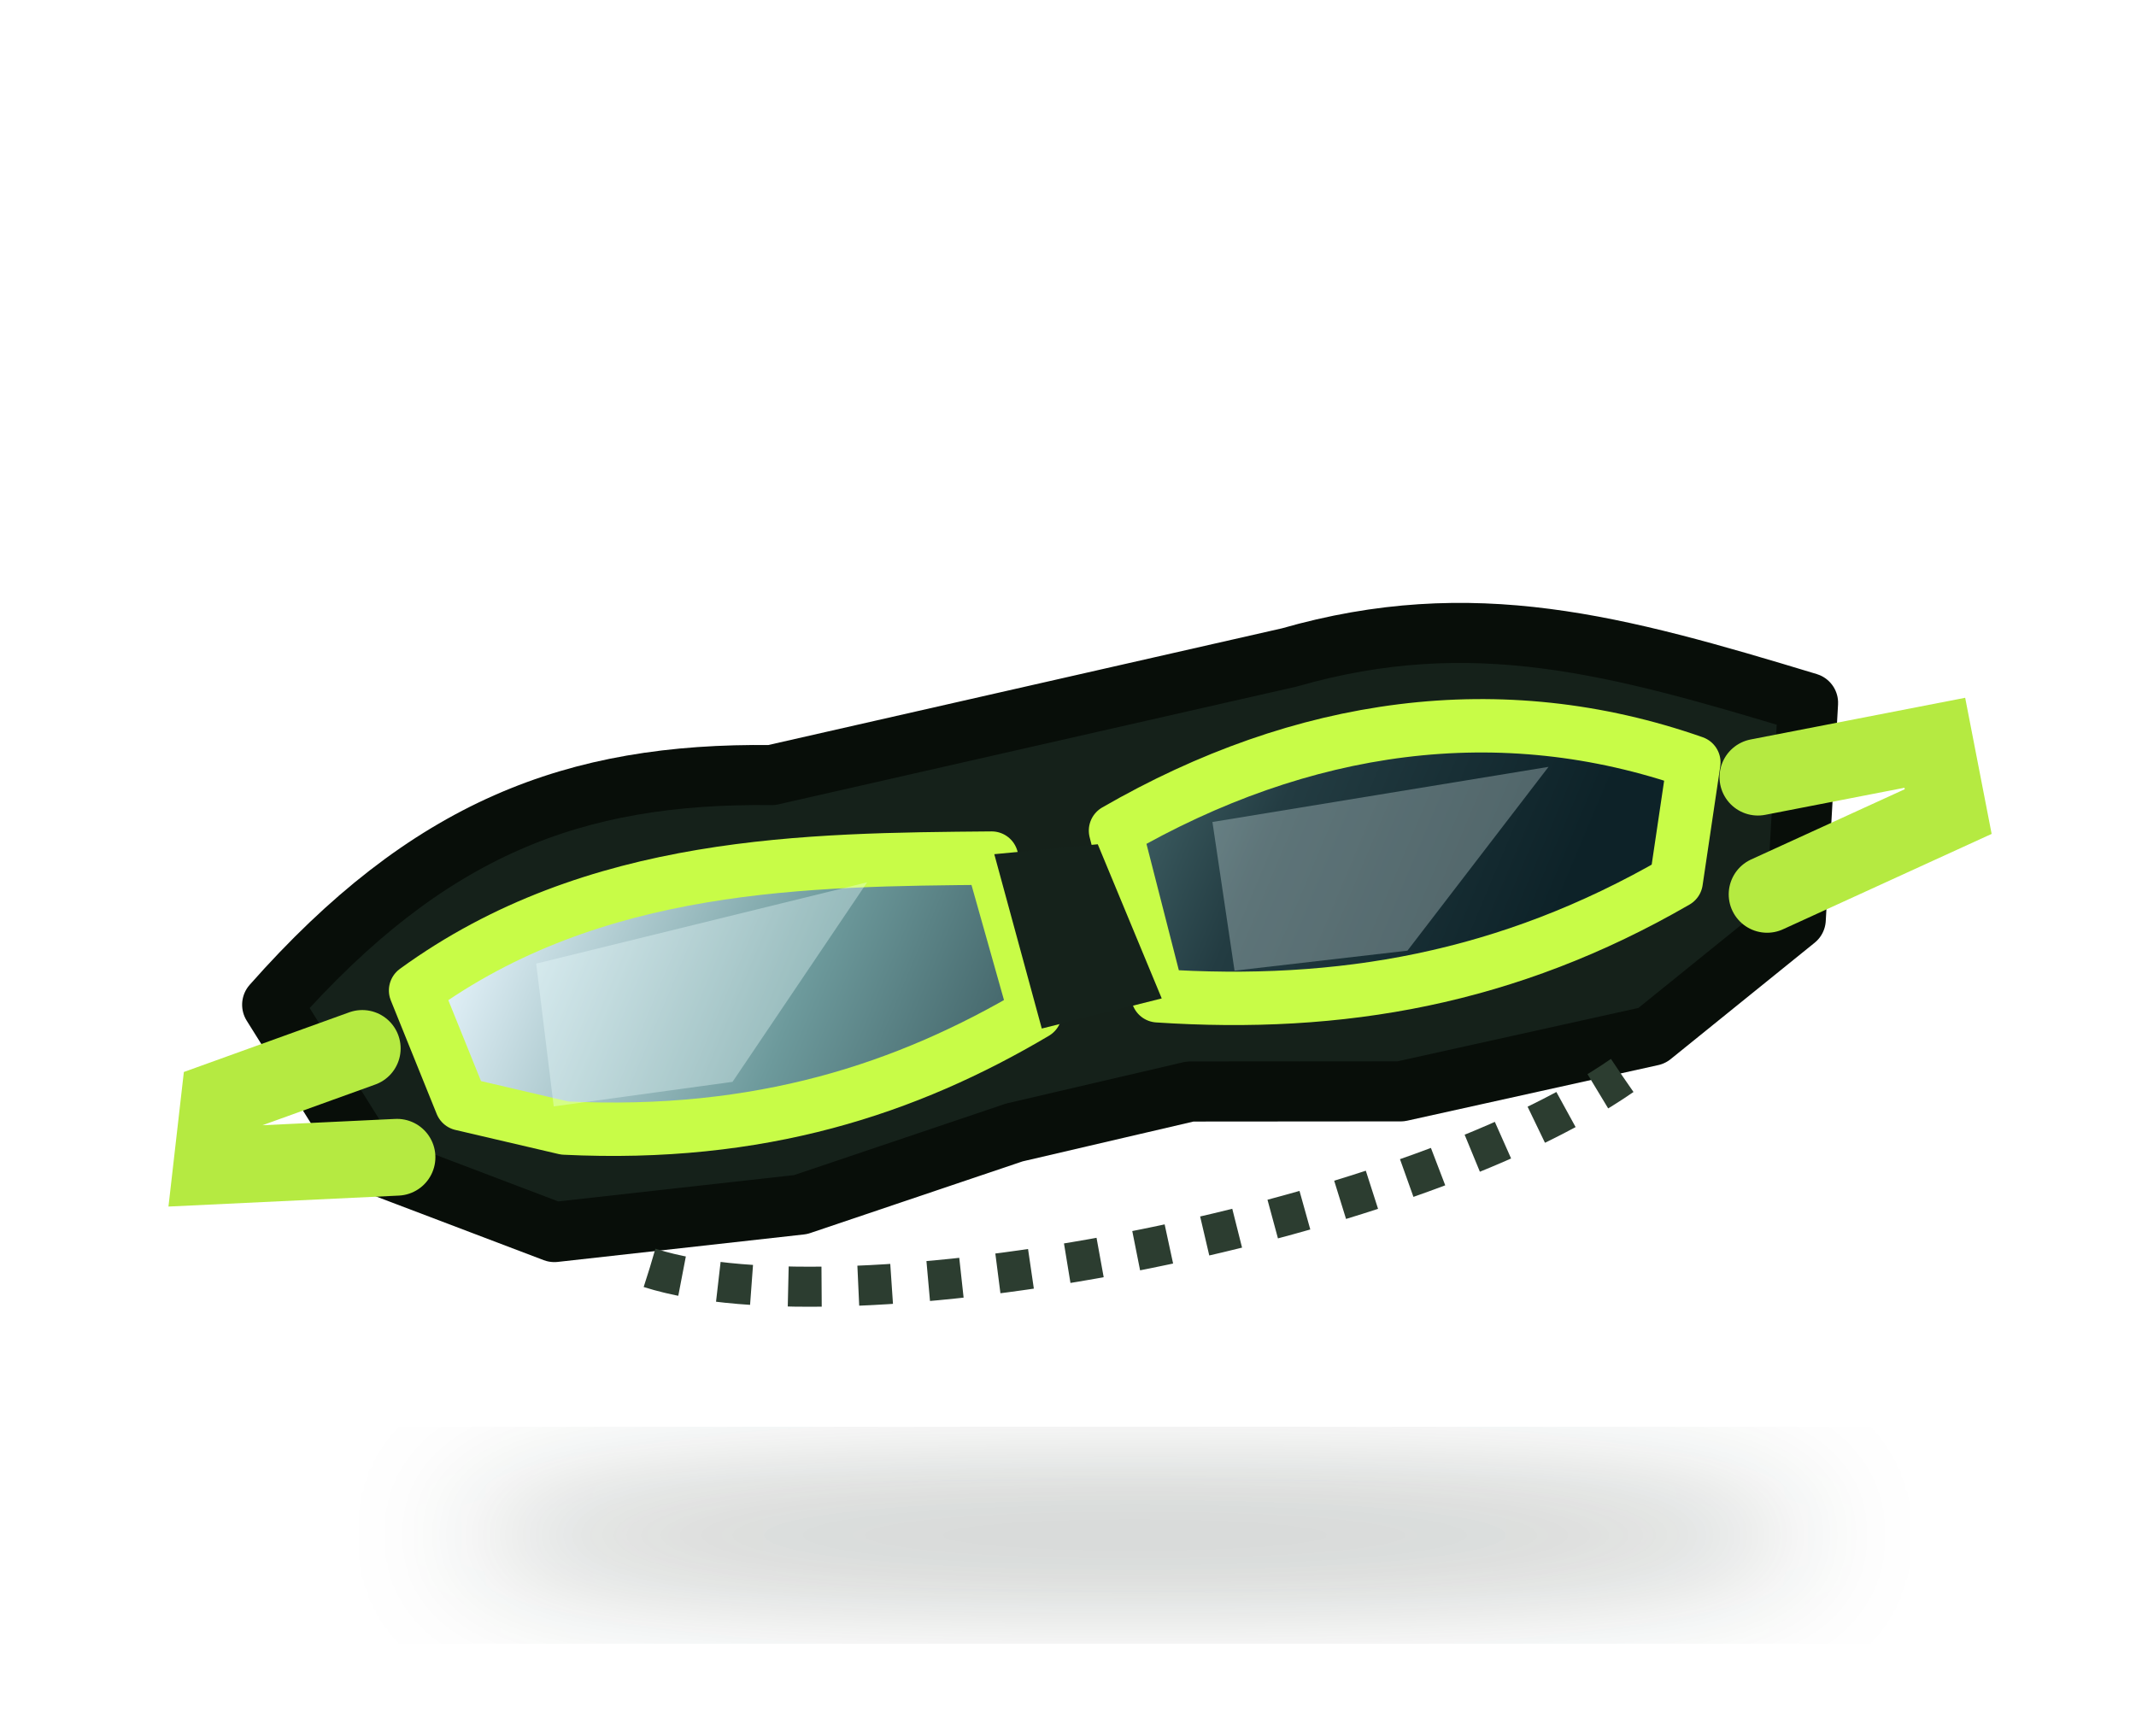
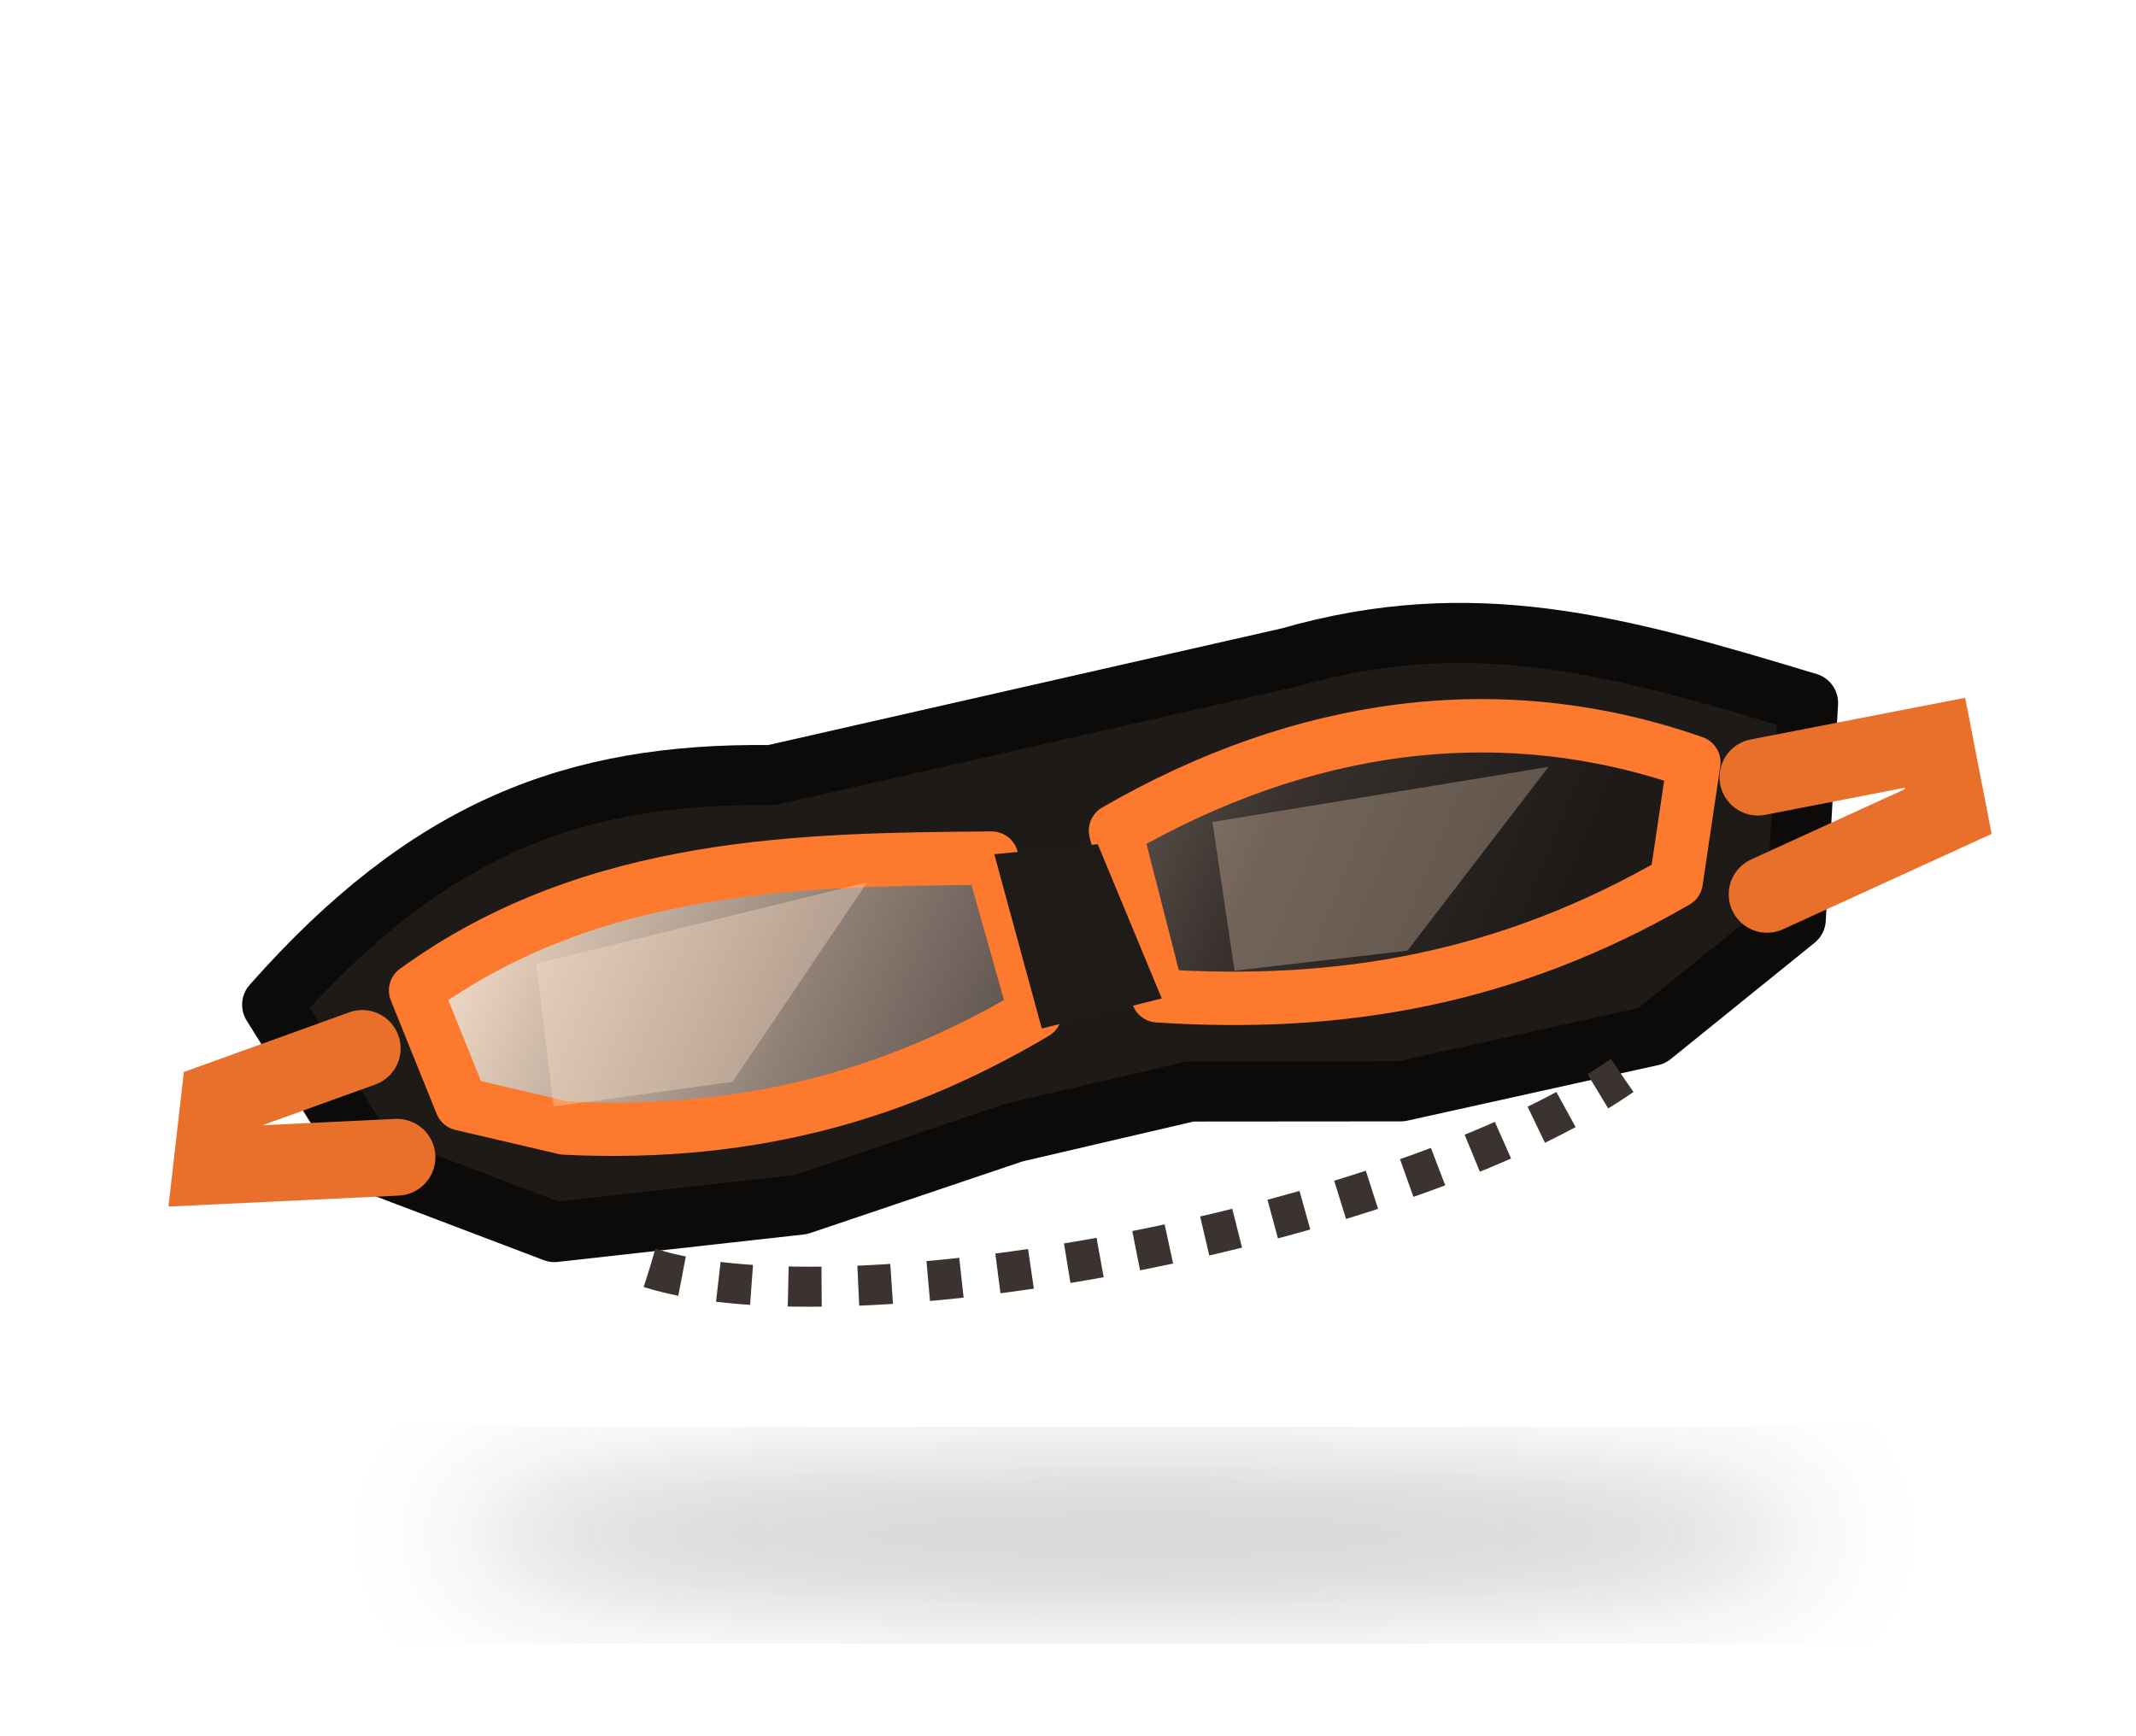
<svg xmlns="http://www.w3.org/2000/svg" viewBox="0 0 640 520" fill="none" role="img" aria-label="Motorcycle protective gear illustration">
  <defs>
    <linearGradient id="shell" x1="122" y1="95" x2="520" y2="462" gradientUnits="userSpaceOnUse">
-       <stop stop-color="#49544C" />
-       <stop offset=".34" stop-color="#26352E" />
-       <stop offset=".8" stop-color="#131D18" />
-       <stop offset="1" stop-color="#080D0A" />
+       <stop stop-color="#544D49" />
+       <stop offset=".34" stop-color="#322D29" />
+       <stop offset=".8" stop-color="#1A1816" />
+       <stop offset="1" stop-color="#0C0A09" />
    </linearGradient>
    <linearGradient id="hi" x1="180" y1="65" x2="450" y2="370" gradientUnits="userSpaceOnUse">
-       <stop stop-color="#F3FFB7" />
-       <stop offset=".45" stop-color="#CBFB4A" />
-       <stop offset="1" stop-color="#7EAC1C" />
+       <stop stop-color="#FFC694" />
+       <stop offset=".45" stop-color="#FA7B31" />
+       <stop offset="1" stop-color="#6E625A" />
    </linearGradient>
    <linearGradient id="visor" x1="190" y1="180" x2="435" y2="344" gradientUnits="userSpaceOnUse">
-       <stop stop-color="#DDEDF4" />
-       <stop offset=".32" stop-color="#6D9A9C" />
-       <stop offset=".7" stop-color="#233C42" />
-       <stop offset="1" stop-color="#0D2228" />
+       <stop stop-color="#EBD4C1" />
+       <stop offset=".32" stop-color="#918278" />
+       <stop offset=".7" stop-color="#38312D" />
+       <stop offset="1" stop-color="#1D1A18" />
    </linearGradient>
    <filter id="drop">
      <feGaussianBlur stdDeviation="18" />
    </filter>
  </defs>
-   <ellipse cx="340" cy="460" rx="203" ry="27" fill="#17261D" opacity=".19" filter="url(#drop)" />
+   <ellipse cx="340" cy="460" rx="203" ry="27" fill="#221E1B" opacity=".19" filter="url(#drop)" />
  <g transform="rotate(-11 320 270)">
-     <path d="M80 255C136 212 182 204 240 216L399 211C456 206 496 226 549 254L533 317L484 343L407 345L345 333L291 335L224 344L150 338L100 307Z" fill="#15211A" stroke="#080E09" stroke-width="18" stroke-linejoin="round" />
-     <path d="M123 259C183 231 246 243 300 253L304 301C262 316 216 322 159 308L130 295Z" fill="url(#visor)" stroke="#C8FC47" stroke-width="16" stroke-linejoin="round" />
-     <path d="M338 252C399 231 459 234 512 265L500 299C445 318 394 317 341 303Z" fill="url(#visor)" stroke="#C8FC47" stroke-width="16" stroke-linejoin="round" />
-     <path d="M301 252L332 255L342 304L305 306Z" fill="#15221B" />
-     <path d="M104 273L59 280L53 299L108 307M530 273L584 273L584 294L526 308" stroke="#B5EA41" stroke-width="23" stroke-linecap="round" />
-     <path d="M160 258L262 253L211 304L157 301Z" fill="#EDFFFF" opacity=".35" />
-     <path d="M367 255L469 258L417 304L365 300Z" fill="#EDFFFF" opacity=".29" />
-     <path d="M176 354C231 384 400 385 473 353" stroke="#2C3D30" stroke-width="12" stroke-dasharray="10 11" />
+     <path d="M80 255C136 212 182 204 240 216L399 211C456 206 496 226 549 254L533 317L484 343L407 345L345 333L291 335L224 344L150 338L100 307Z" fill="#1E1A18" stroke="#0C0B0A" stroke-width="18" stroke-linejoin="round" />
+     <path d="M123 259C183 231 246 243 300 253L304 301C262 316 216 322 159 308L130 295Z" fill="url(#visor)" stroke="#FC792E" stroke-width="16" stroke-linejoin="round" />
+     <path d="M338 252C399 231 459 234 512 265L500 299C445 318 394 317 341 303Z" fill="url(#visor)" stroke="#FC792E" stroke-width="16" stroke-linejoin="round" />
+     <path d="M301 252L332 255L342 304L305 306Z" fill="#1E1B19" />
+     <path d="M104 273L59 280L53 299L108 307M530 273L584 273L584 294L526 308" stroke="#E8702B" stroke-width="23" stroke-linecap="round" />
+     <path d="M160 258L262 253L211 304L157 301Z" fill="#FFE0C6" opacity=".35" />
+     <path d="M367 255L469 258L417 304L365 300Z" fill="#FFE0C6" opacity=".29" />
+     <path d="M176 354C231 384 400 385 473 353" stroke="#3A332F" stroke-width="12" stroke-dasharray="10 11" />
  </g>
</svg>
